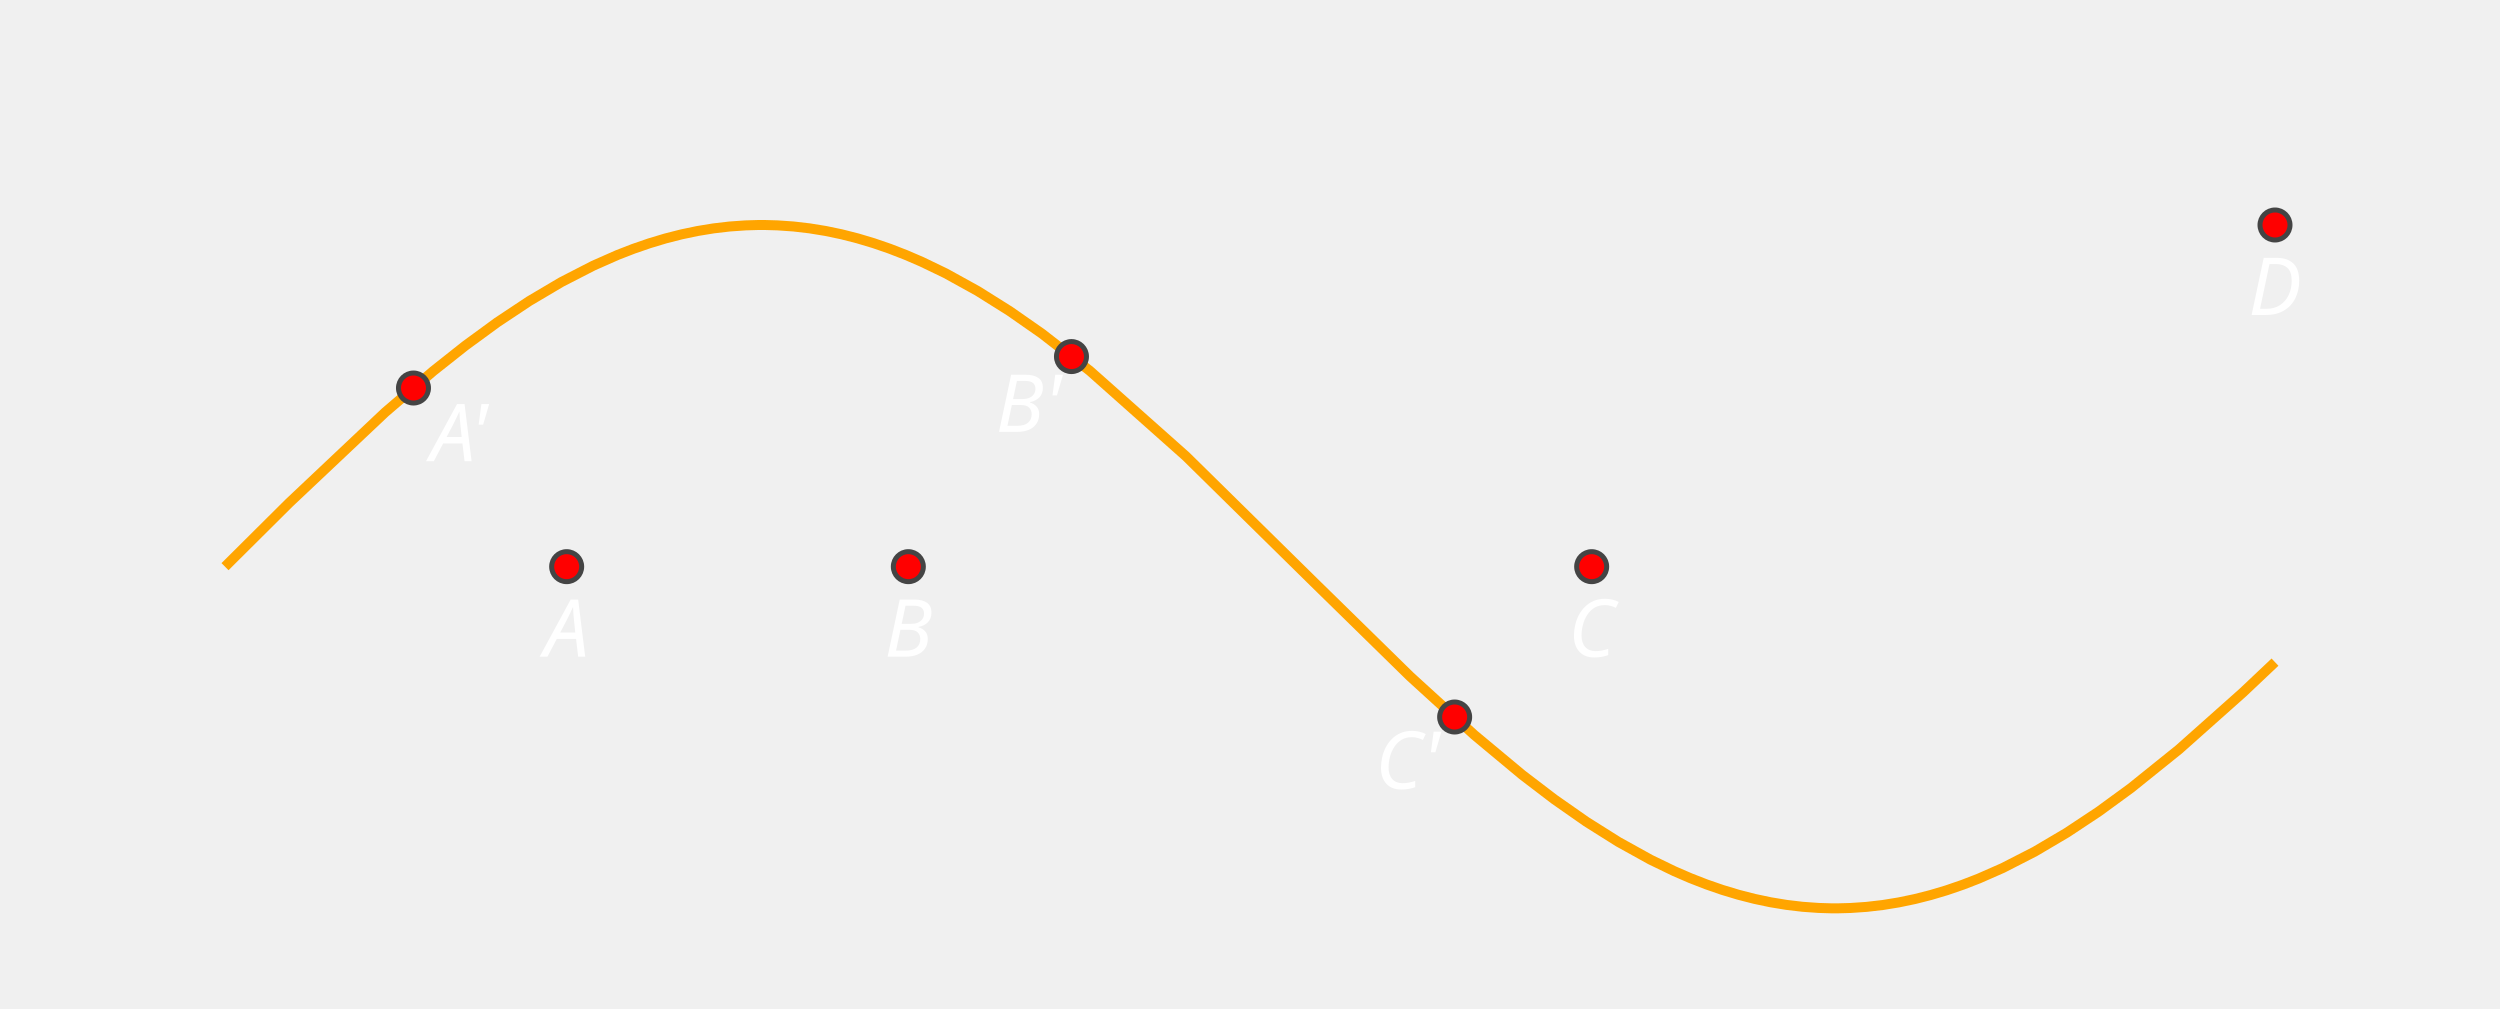
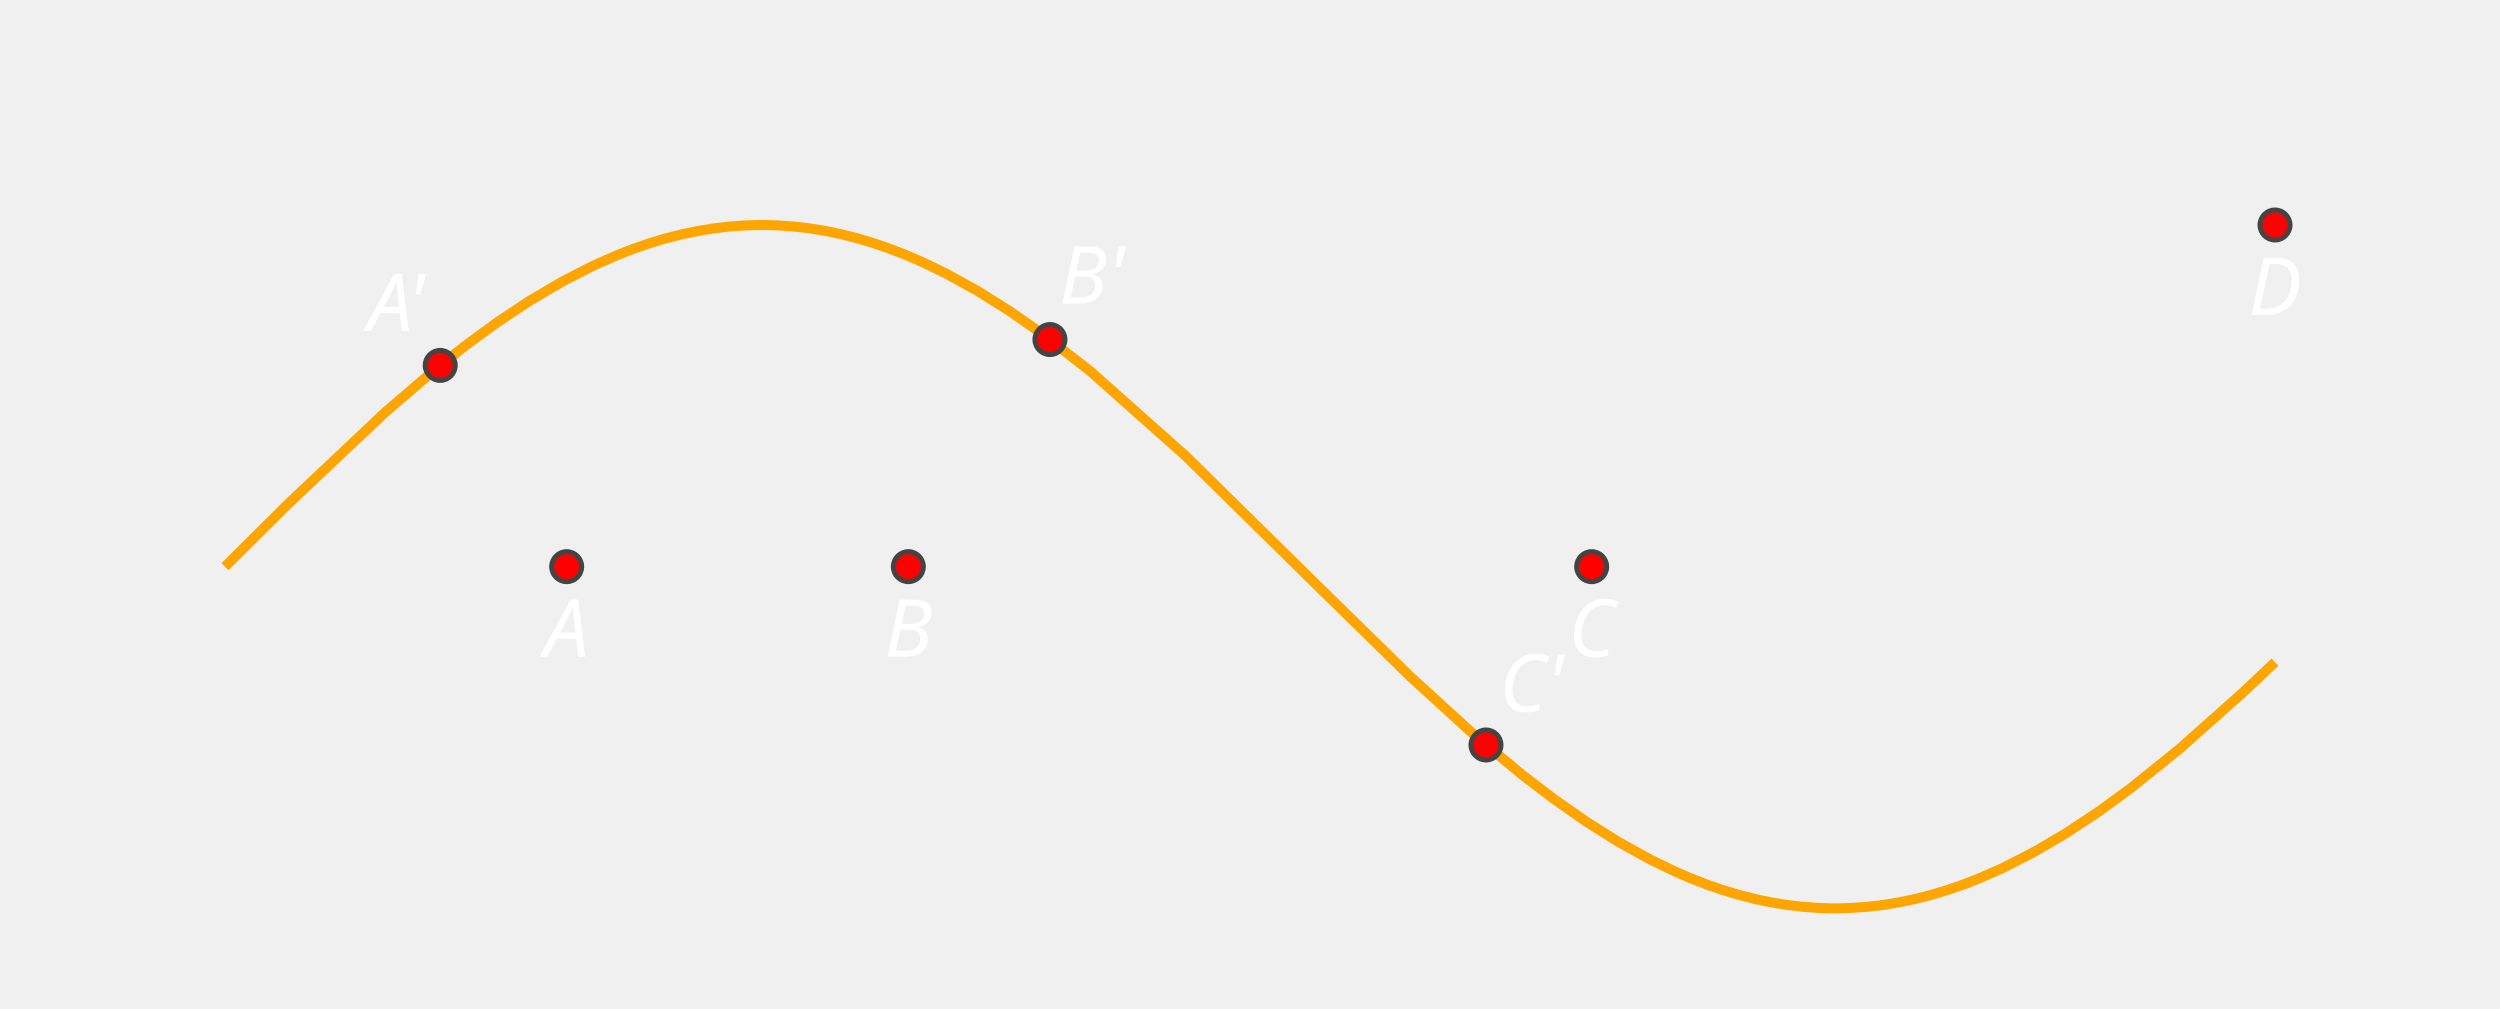
<svg xmlns="http://www.w3.org/2000/svg" style="background : #444;" height="201.663" width="500.0" version="1.11.1">
  <polyline points="45,113.333 57.812,100.596 77.031,82.462 86.641,74.222 93.047,69.149 99.453,64.463 105.859,60.207 112.266,56.417 118.672,53.127 123.477,51.005 126.68,49.761 129.883,48.656 133.086,47.694 136.289,46.876 139.492,46.204 142.695,45.679 145.898,45.303 149.102,45.077 151.504,45.005 153.105,45.004 155.508,45.074 158.711,45.297 161.914,45.67 165.117,46.192 168.32,46.861 171.523,47.676 174.727,48.635 177.93,49.737 181.133,50.978 184.336,52.356 189.141,54.673 195.547,58.212 201.953,62.235 208.359,66.706 217.969,74.168 237.188,91.249 262.812,116.469 282.031,135.292 294.844,146.97 304.453,154.975 310.859,159.864 317.266,164.344 323.672,168.376 330.078,171.925 334.883,174.251 338.086,175.635 341.289,176.882 344.492,177.989 347.695,178.954 350.898,179.775 354.102,180.45 357.305,180.978 360.508,181.357 363.711,181.587 366.113,181.661 367.715,181.663 370.117,181.596 373.32,181.376 376.523,181.006 379.727,180.487 382.93,179.821 386.133,179.009 389.336,178.053 392.539,176.954 395.742,175.716 400.547,173.602 406.953,170.323 413.359,166.543 419.766,162.296 426.172,157.619 435.781,149.887 448.594,138.485 455,132.427 " stroke="orange" stroke-width="2" fill="none" />
  <circle stroke="#444" stroke-width="1" fill="red" cy="113.333" r="3" cx="113.333" />
  <text dy="4" font-size="16" font-style="italic" stroke="none" fill="white" font-family="CMU Serif" x="113.333" text-anchor="middle" y="127.333">A
  </text>
-   <circle stroke="#444" stroke-width="1" fill="red" cy="77.604" r="3" cx="82.696" />
-   <text dy="4" font-size="16" font-style="italic" stroke="none" fill="white" font-family="CMU Serif" x="91.81" text-anchor="middle" y="88.232">A'
+   <circle stroke="#444" stroke-width="1" fill="red" cy="73.081" r="3" cx="88.043" />
+   <text dy="4" font-size="16" font-style="italic" stroke="none" fill="white" font-family="CMU Serif" x="79.244" text-anchor="middle" y="62.192">A'
  </text>
  <circle stroke="#444" stroke-width="1" fill="red" cy="113.333" r="3" cx="181.667" />
  <text dy="4" font-size="16" font-style="italic" stroke="none" fill="white" font-family="CMU Serif" x="181.667" text-anchor="middle" y="127.333">B
  </text>
-   <circle stroke="#444" stroke-width="1" fill="red" cy="71.315" r="3" cx="214.295" />
-   <text dy="4" font-size="16" font-style="italic" stroke="none" fill="white" font-family="CMU Serif" x="205.708" text-anchor="middle" y="82.373">B'
+   <circle stroke="#444" stroke-width="1" fill="red" cy="67.911" r="3" cx="209.989" />
+   <text dy="4" font-size="16" font-style="italic" stroke="none" fill="white" font-family="CMU Serif" x="218.368" text-anchor="middle" y="56.695">B'
  </text>
  <circle stroke="#444" stroke-width="1" fill="red" cy="113.333" r="3" cx="318.333" />
  <text dy="4" font-size="16" font-style="italic" stroke="none" fill="white" font-family="CMU Serif" x="318.333" text-anchor="middle" y="127.333">C
  </text>
-   <circle stroke="#444" stroke-width="1" fill="red" cy="143.402" r="3" cx="290.929" />
-   <text dy="4" font-size="16" font-style="italic" stroke="none" fill="white" font-family="CMU Serif" x="281.499" text-anchor="middle" y="153.749">C'
+   <circle stroke="#444" stroke-width="1" fill="red" cy="148.997" r="3" cx="297.197" />
+   <text dy="4" font-size="16" font-style="italic" stroke="none" fill="white" font-family="CMU Serif" x="306.282" text-anchor="middle" y="138.346">C'
  </text>
  <circle stroke="#444" stroke-width="1" fill="red" cy="45" r="3" cx="455" />
  <text dy="4" font-size="16" font-style="italic" stroke="none" fill="white" font-family="CMU Serif" x="455" text-anchor="middle" y="59">D
  </text>
</svg>
